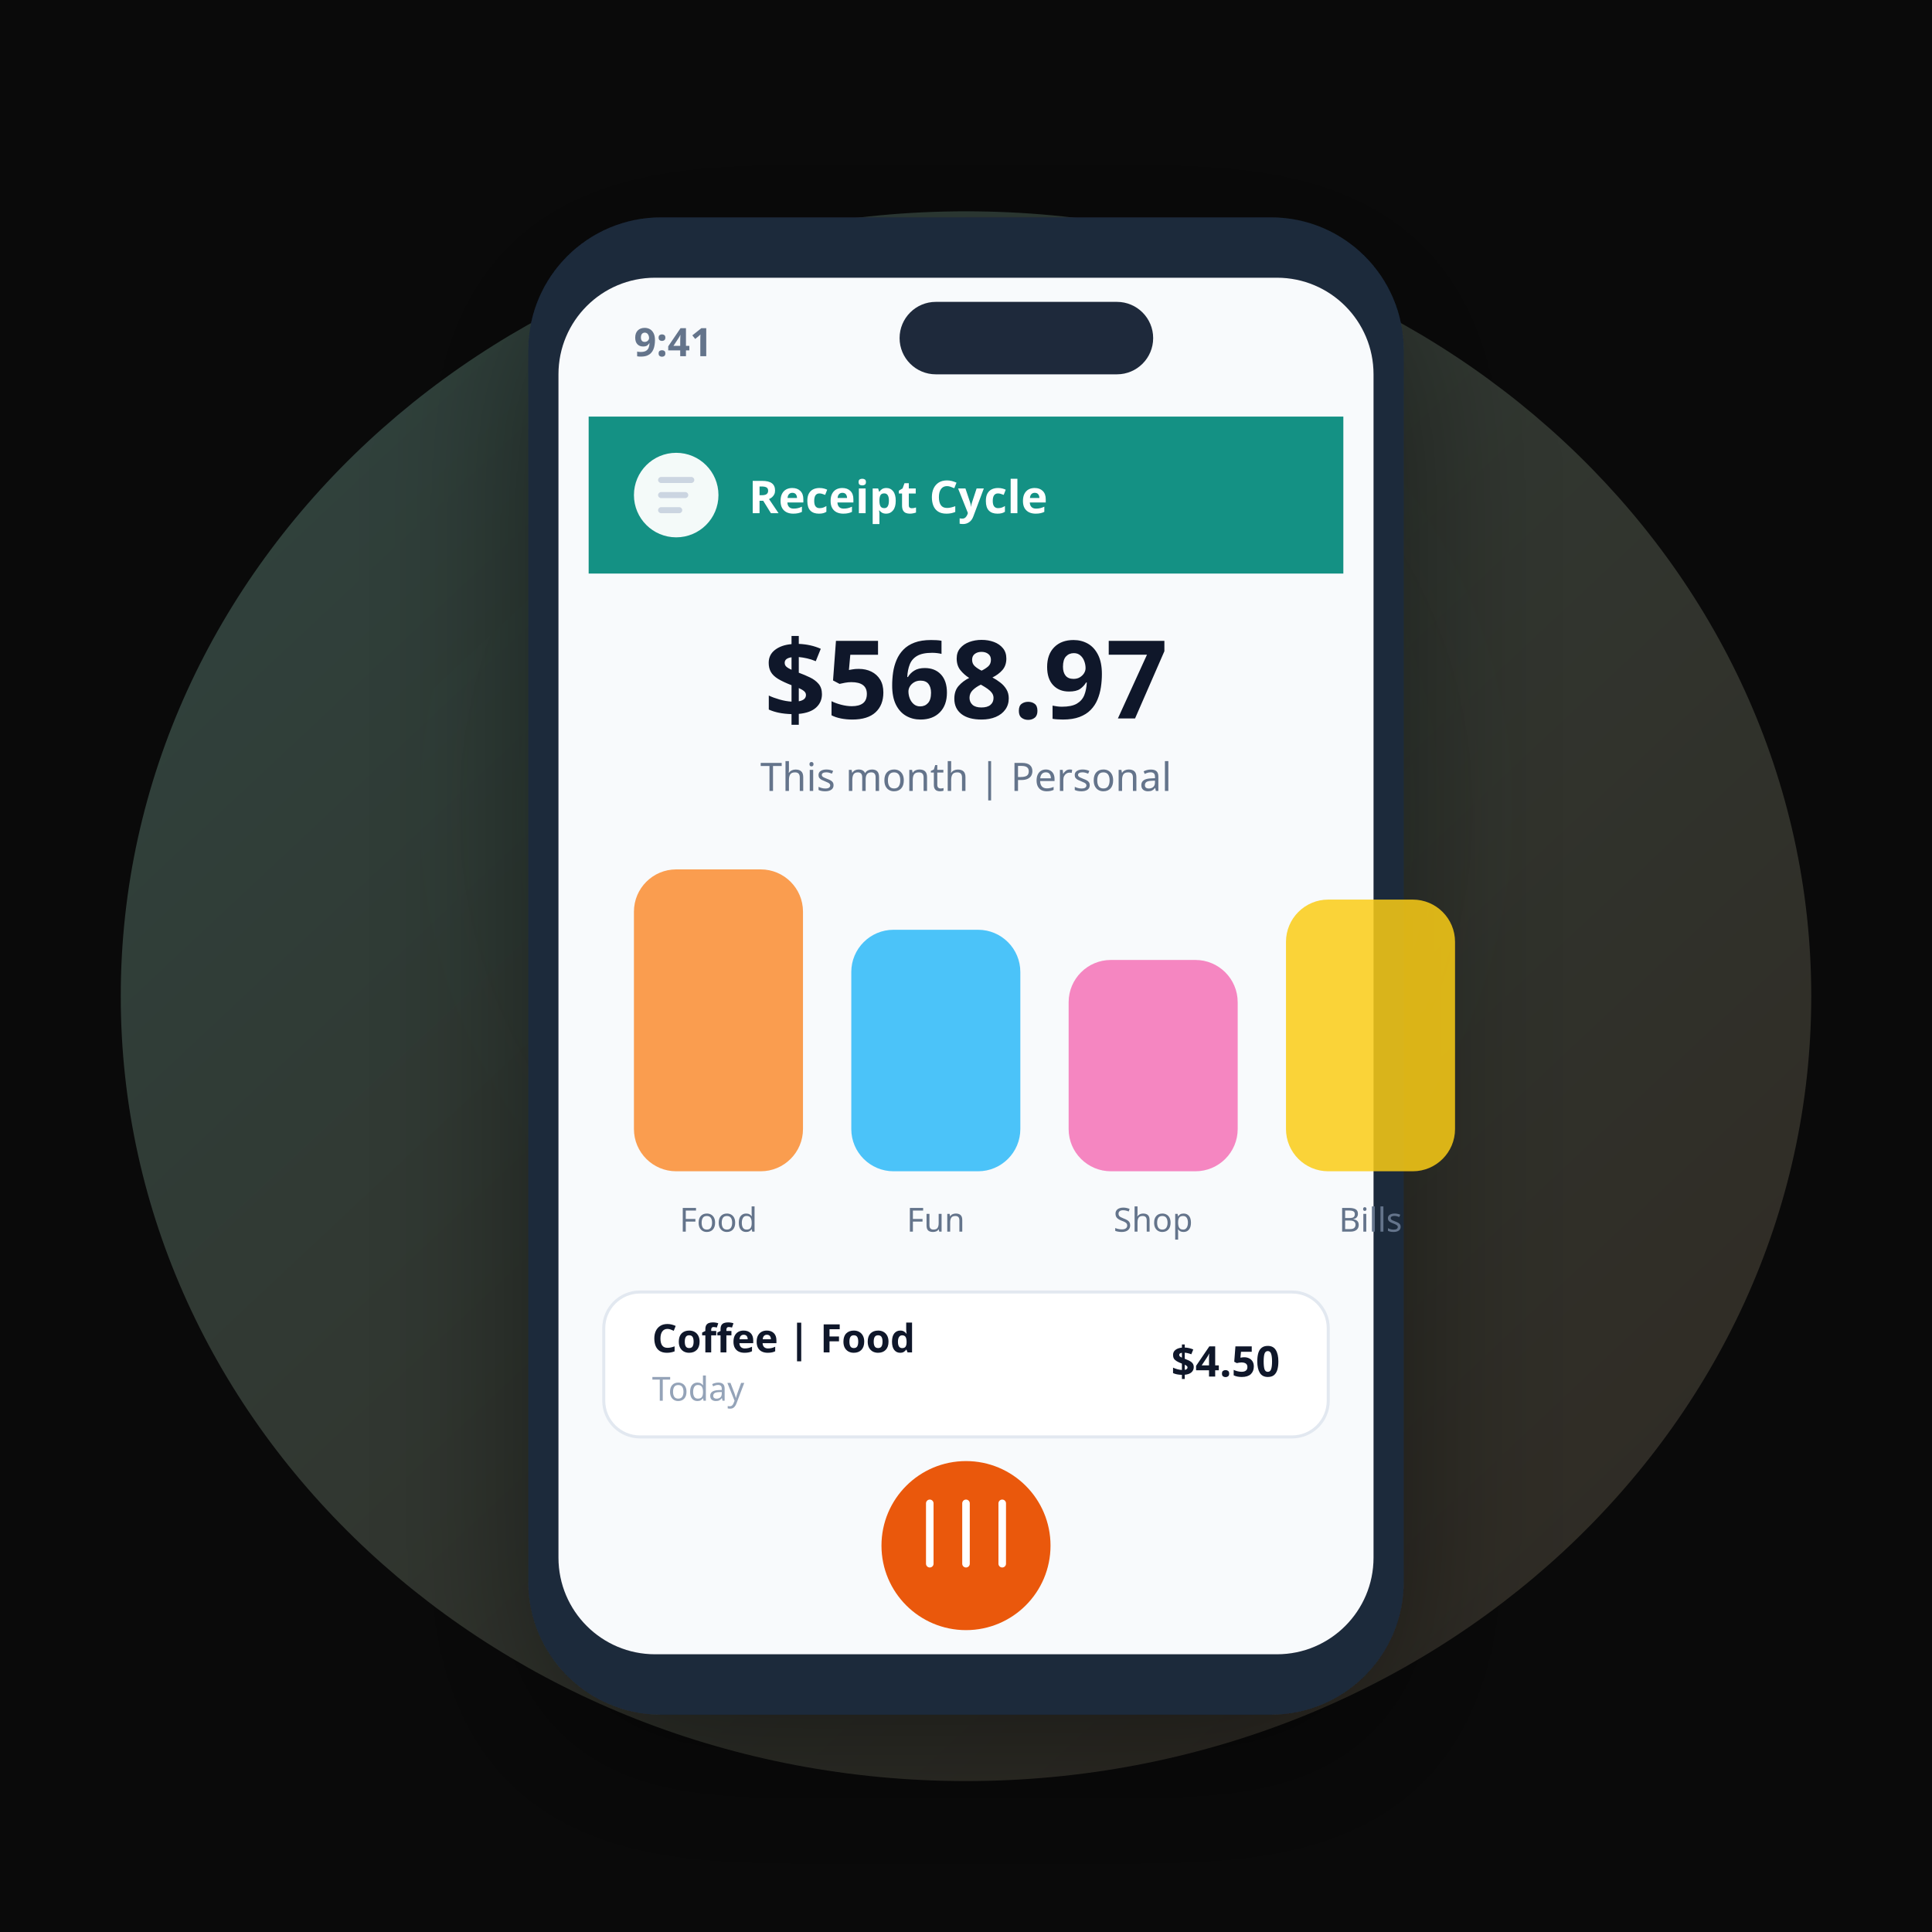
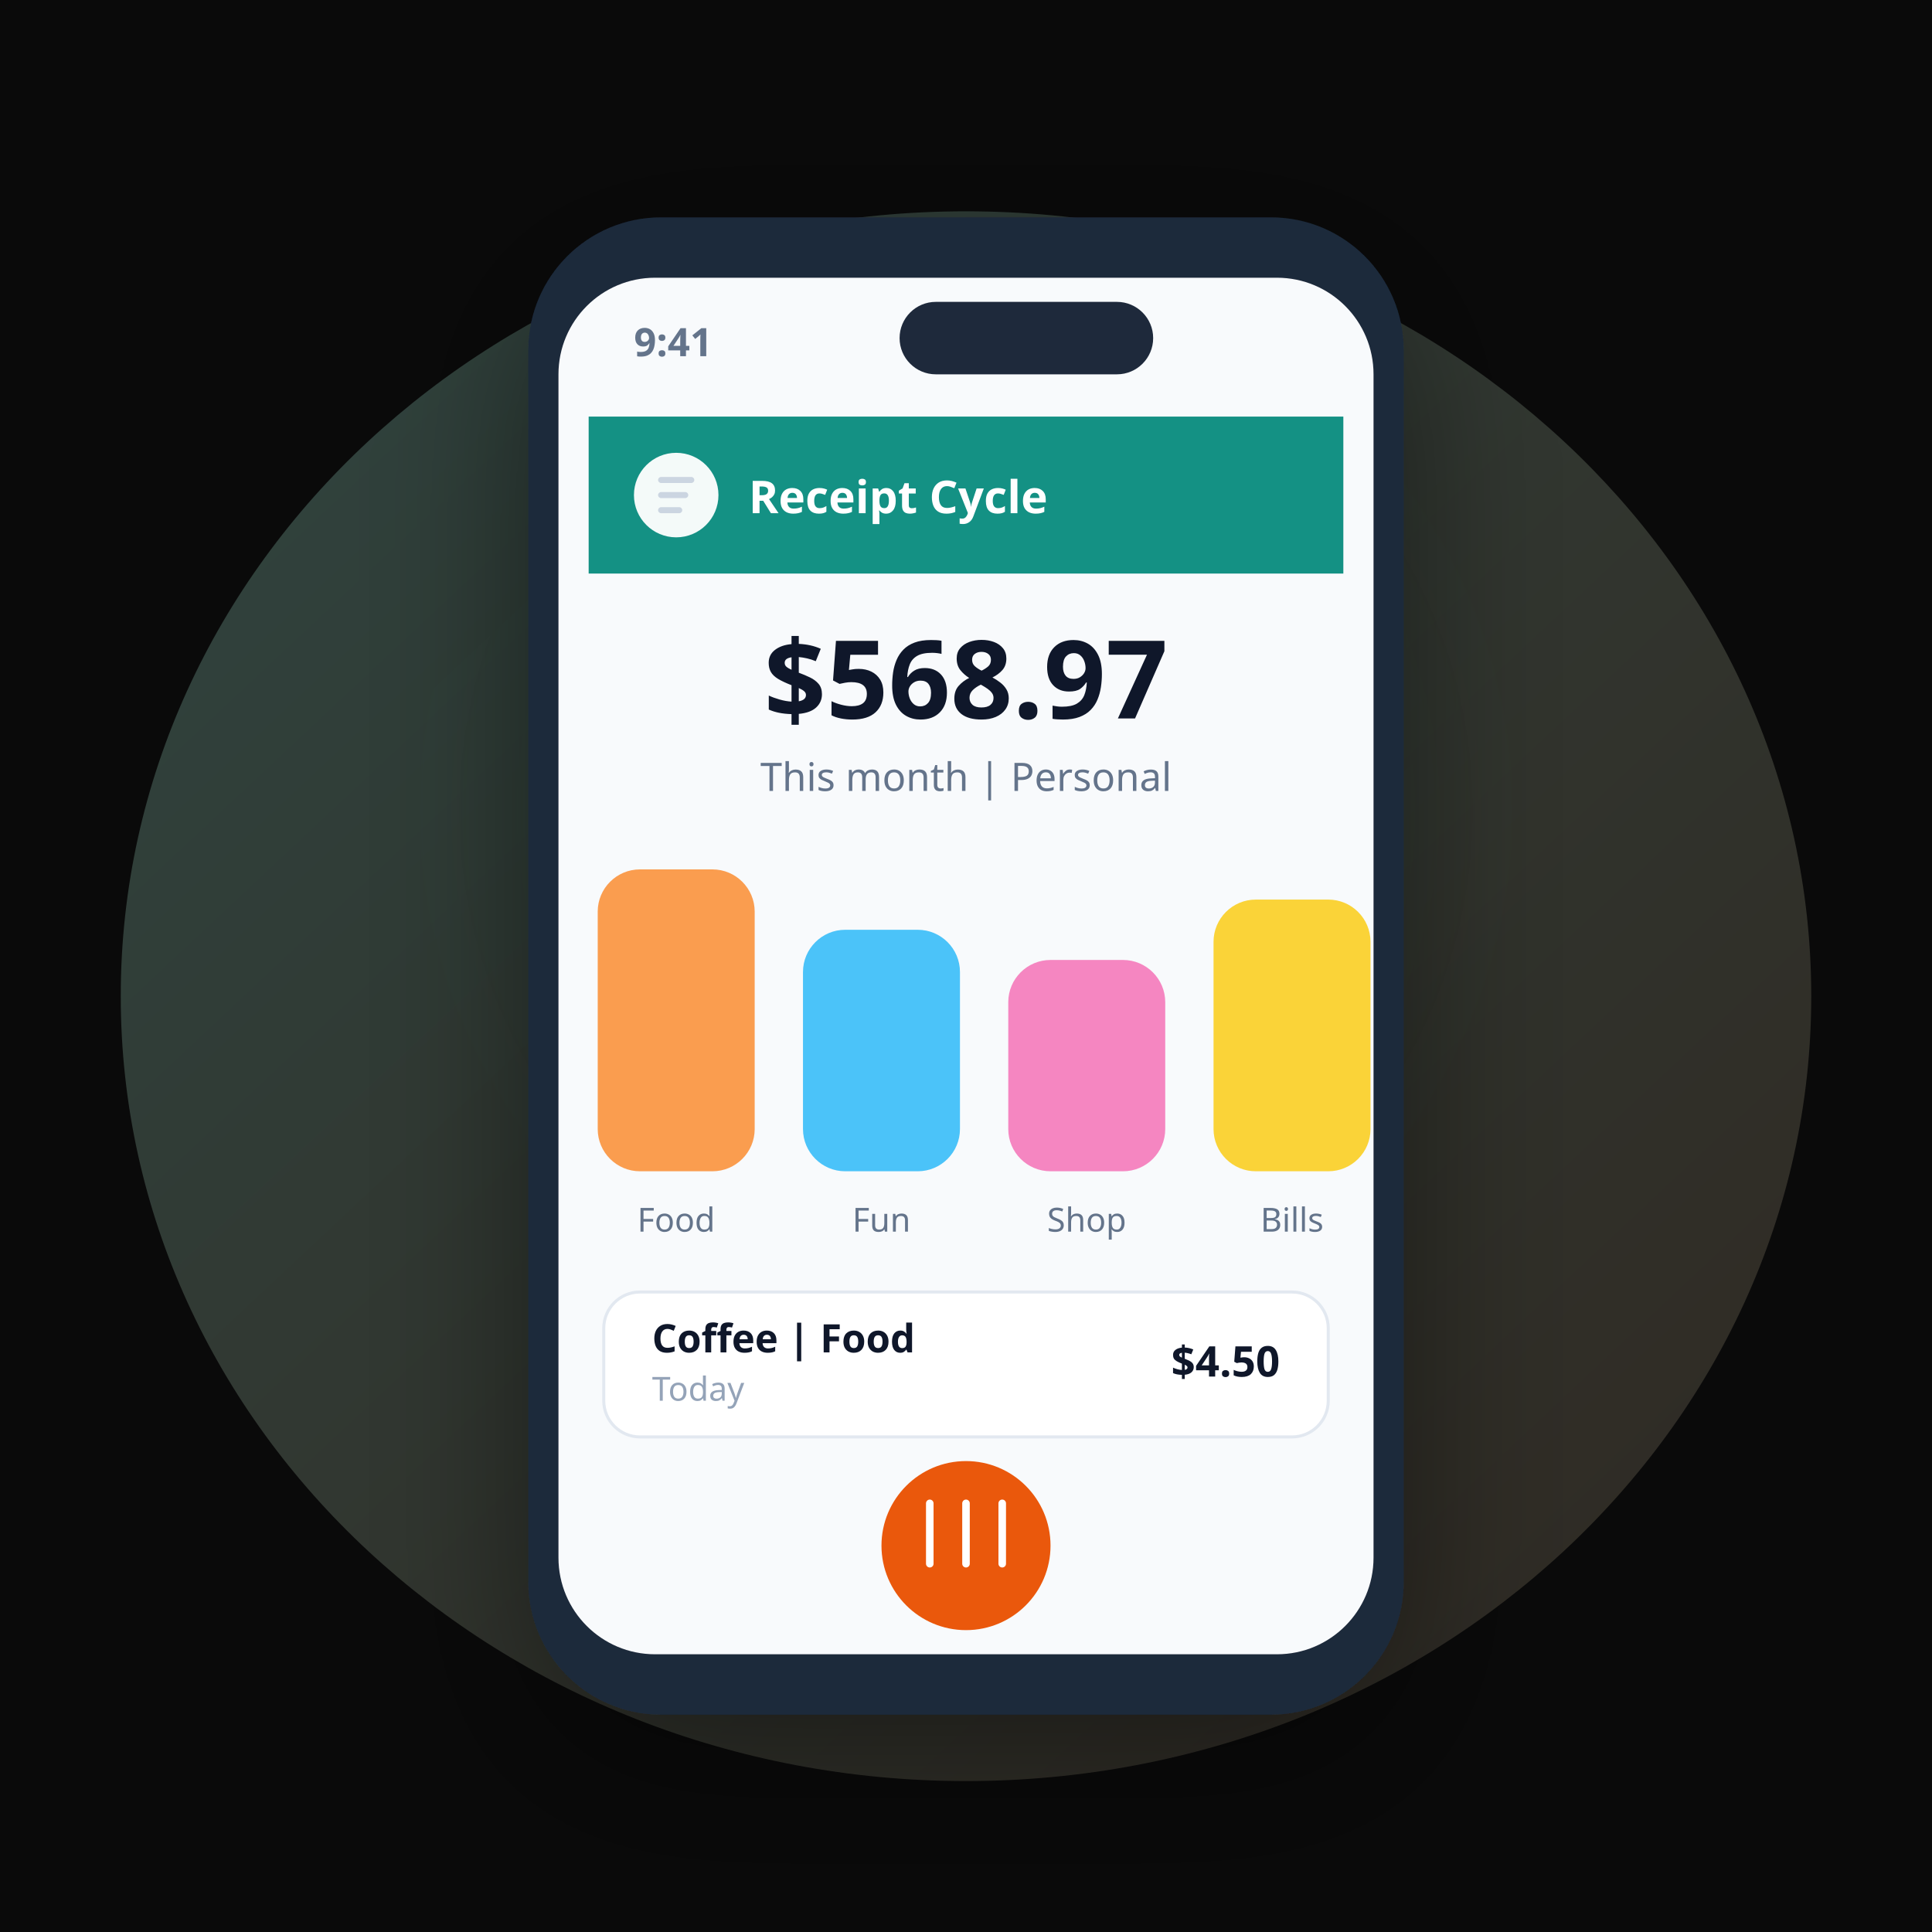
<svg xmlns="http://www.w3.org/2000/svg" viewBox="0 0 640 640" role="img" aria-labelledby="heroTitle">
  <defs>
    <radialGradient id="spot" cx="50%" cy="42%" r="55%">
      <stop offset="0%" style="stop-color:#149184;stop-opacity:0.35" />
      <stop offset="55%" style="stop-color:#0a0a0a;stop-opacity:0" />
    </radialGradient>
    <linearGradient id="glow" x1="0%" y1="0%" x2="100%" y2="100%">
      <stop offset="0%" style="stop-color:#99f6e4;stop-opacity:0.25" />
      <stop offset="100%" style="stop-color:#fed7aa;stop-opacity:0.15" />
    </linearGradient>
    <filter id="shadow" x="-20%" y="-20%" width="140%" height="140%">
      <feDropShadow dx="0" dy="16" stdDeviation="28" flood-opacity="0.45" />
    </filter>
  </defs>
  <rect width="640" height="640" fill="#0a0a0a" />
  <rect width="640" height="640" fill="url(#spot)" />
  <ellipse cx="320" cy="330" rx="280" ry="260" fill="url(#glow)" />
  <g filter="url(#shadow)">
    <rect x="175" y="72" width="290" height="496" rx="44" fill="#1e293b" />
    <rect x="185" y="92" width="270" height="456" rx="32" fill="#f8fafc" />
  </g>
  <text x="210" y="118" fill="#64748b" font-family="system-ui,Segoe UI,sans-serif" font-size="13" font-weight="600">9:41</text>
  <rect x="298" y="100" width="84" height="24" rx="12" fill="#1e293b" />
  <rect x="195" y="138" width="250" height="52" fill="#149184" />
  <circle cx="224" cy="164" r="14" fill="#fff" opacity="0.95" />
  <rect x="218" y="158" width="12" height="2" rx="1" fill="#cbd5e1" />
  <rect x="218" y="163" width="10" height="2" rx="1" fill="#cbd5e1" />
  <rect x="218" y="168" width="8" height="2" rx="1" fill="#cbd5e1" />
  <text x="248" y="170" fill="#fff" font-family="system-ui,Segoe UI,sans-serif" font-size="15" font-weight="700">Receipt Cycle</text>
  <text x="320" y="238" text-anchor="middle" fill="#0f172a" font-family="system-ui,Segoe UI,sans-serif" font-size="36" font-weight="800">$568.97</text>
  <text x="320" y="262" text-anchor="middle" fill="#64748b" font-family="system-ui,Segoe UI,sans-serif" font-size="13">This month | Personal</text>
-   <rect x="210" y="288" width="56" height="100" rx="14" fill="#fb923c" opacity="0.9" />
-   <rect x="282" y="308" width="56" height="80" rx="14" fill="#38bdf8" opacity="0.9" />
-   <rect x="354" y="318" width="56" height="70" rx="14" fill="#f472b6" opacity="0.85" />
-   <rect x="426" y="298" width="56" height="90" rx="14" fill="#facc15" opacity="0.85" />
-   <text x="238" y="408" text-anchor="middle" fill="#64748b" font-family="system-ui,Segoe UI,sans-serif" font-size="11">Food</text>
-   <text x="310" y="408" text-anchor="middle" fill="#64748b" font-family="system-ui,Segoe UI,sans-serif" font-size="11">Fun</text>
-   <text x="382" y="408" text-anchor="middle" fill="#64748b" font-family="system-ui,Segoe UI,sans-serif" font-size="11">Shop</text>
-   <text x="454" y="408" text-anchor="middle" fill="#64748b" font-family="system-ui,Segoe UI,sans-serif" font-size="11">Bills</text>
+   <rect x="198" y="288" width="52" height="100" rx="14" fill="#fb923c" opacity="0.9" />
+   <rect x="266" y="308" width="52" height="80" rx="14" fill="#38bdf8" opacity="0.9" />
+   <rect x="334" y="318" width="52" height="70" rx="14" fill="#f472b6" opacity="0.85" />
+   <rect x="402" y="298" width="52" height="90" rx="14" fill="#facc15" opacity="0.85" />
+   <text x="224" y="408" text-anchor="middle" fill="#64748b" font-family="system-ui,Segoe UI,sans-serif" font-size="11">Food</text>
+   <text x="292" y="408" text-anchor="middle" fill="#64748b" font-family="system-ui,Segoe UI,sans-serif" font-size="11">Fun</text>
+   <text x="360" y="408" text-anchor="middle" fill="#64748b" font-family="system-ui,Segoe UI,sans-serif" font-size="11">Shop</text>
+   <text x="428" y="408" text-anchor="middle" fill="#64748b" font-family="system-ui,Segoe UI,sans-serif" font-size="11">Bills</text>
  <rect x="200" y="428" width="240" height="48" rx="12" fill="#fff" stroke="#e2e8f0" />
  <text x="216" y="448" fill="#0f172a" font-family="system-ui,Segoe UI,sans-serif" font-size="13" font-weight="600">Coffee | Food</text>
  <text x="216" y="464" fill="#94a3b8" font-family="system-ui,Segoe UI,sans-serif" font-size="11">Today</text>
  <text x="424" y="456" text-anchor="end" fill="#0f172a" font-family="system-ui,Segoe UI,sans-serif" font-size="14" font-weight="700">$4.50</text>
  <circle cx="320" cy="512" r="28" fill="#ea580c" />
  <path d="M308 498v20M320 498v20M332 498v20" stroke="#fff" stroke-width="2.5" stroke-linecap="round" />
</svg>
